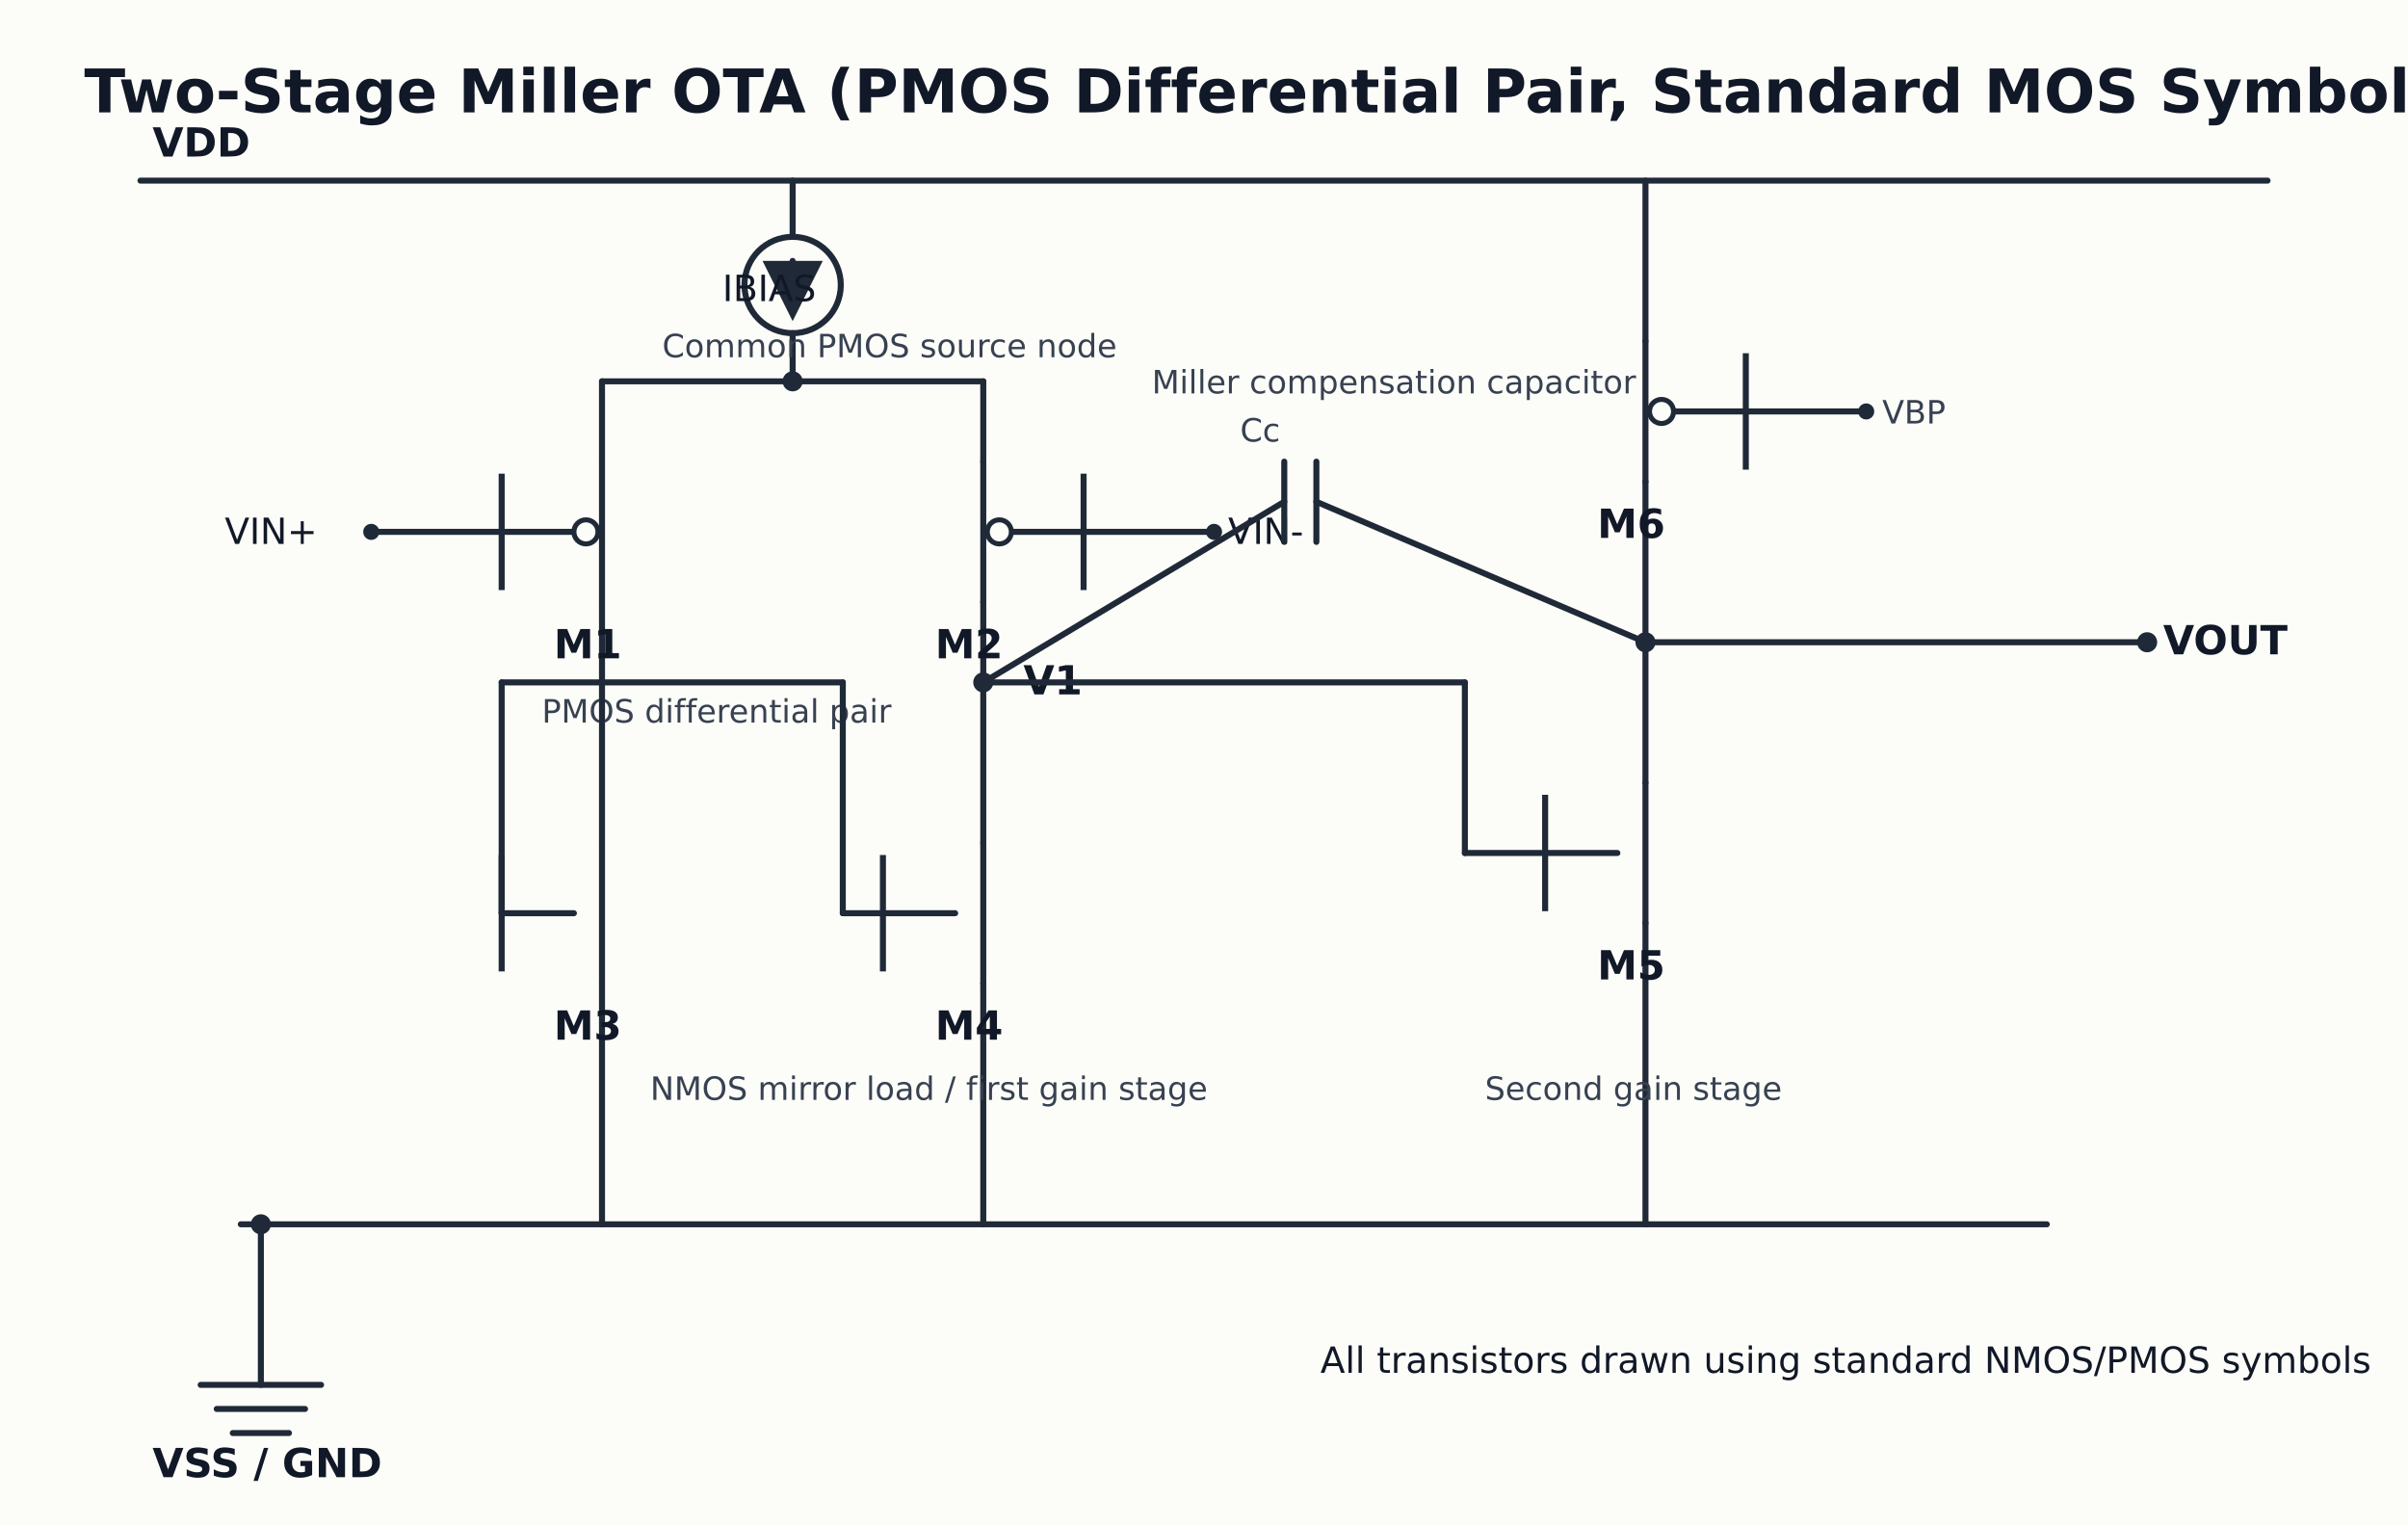
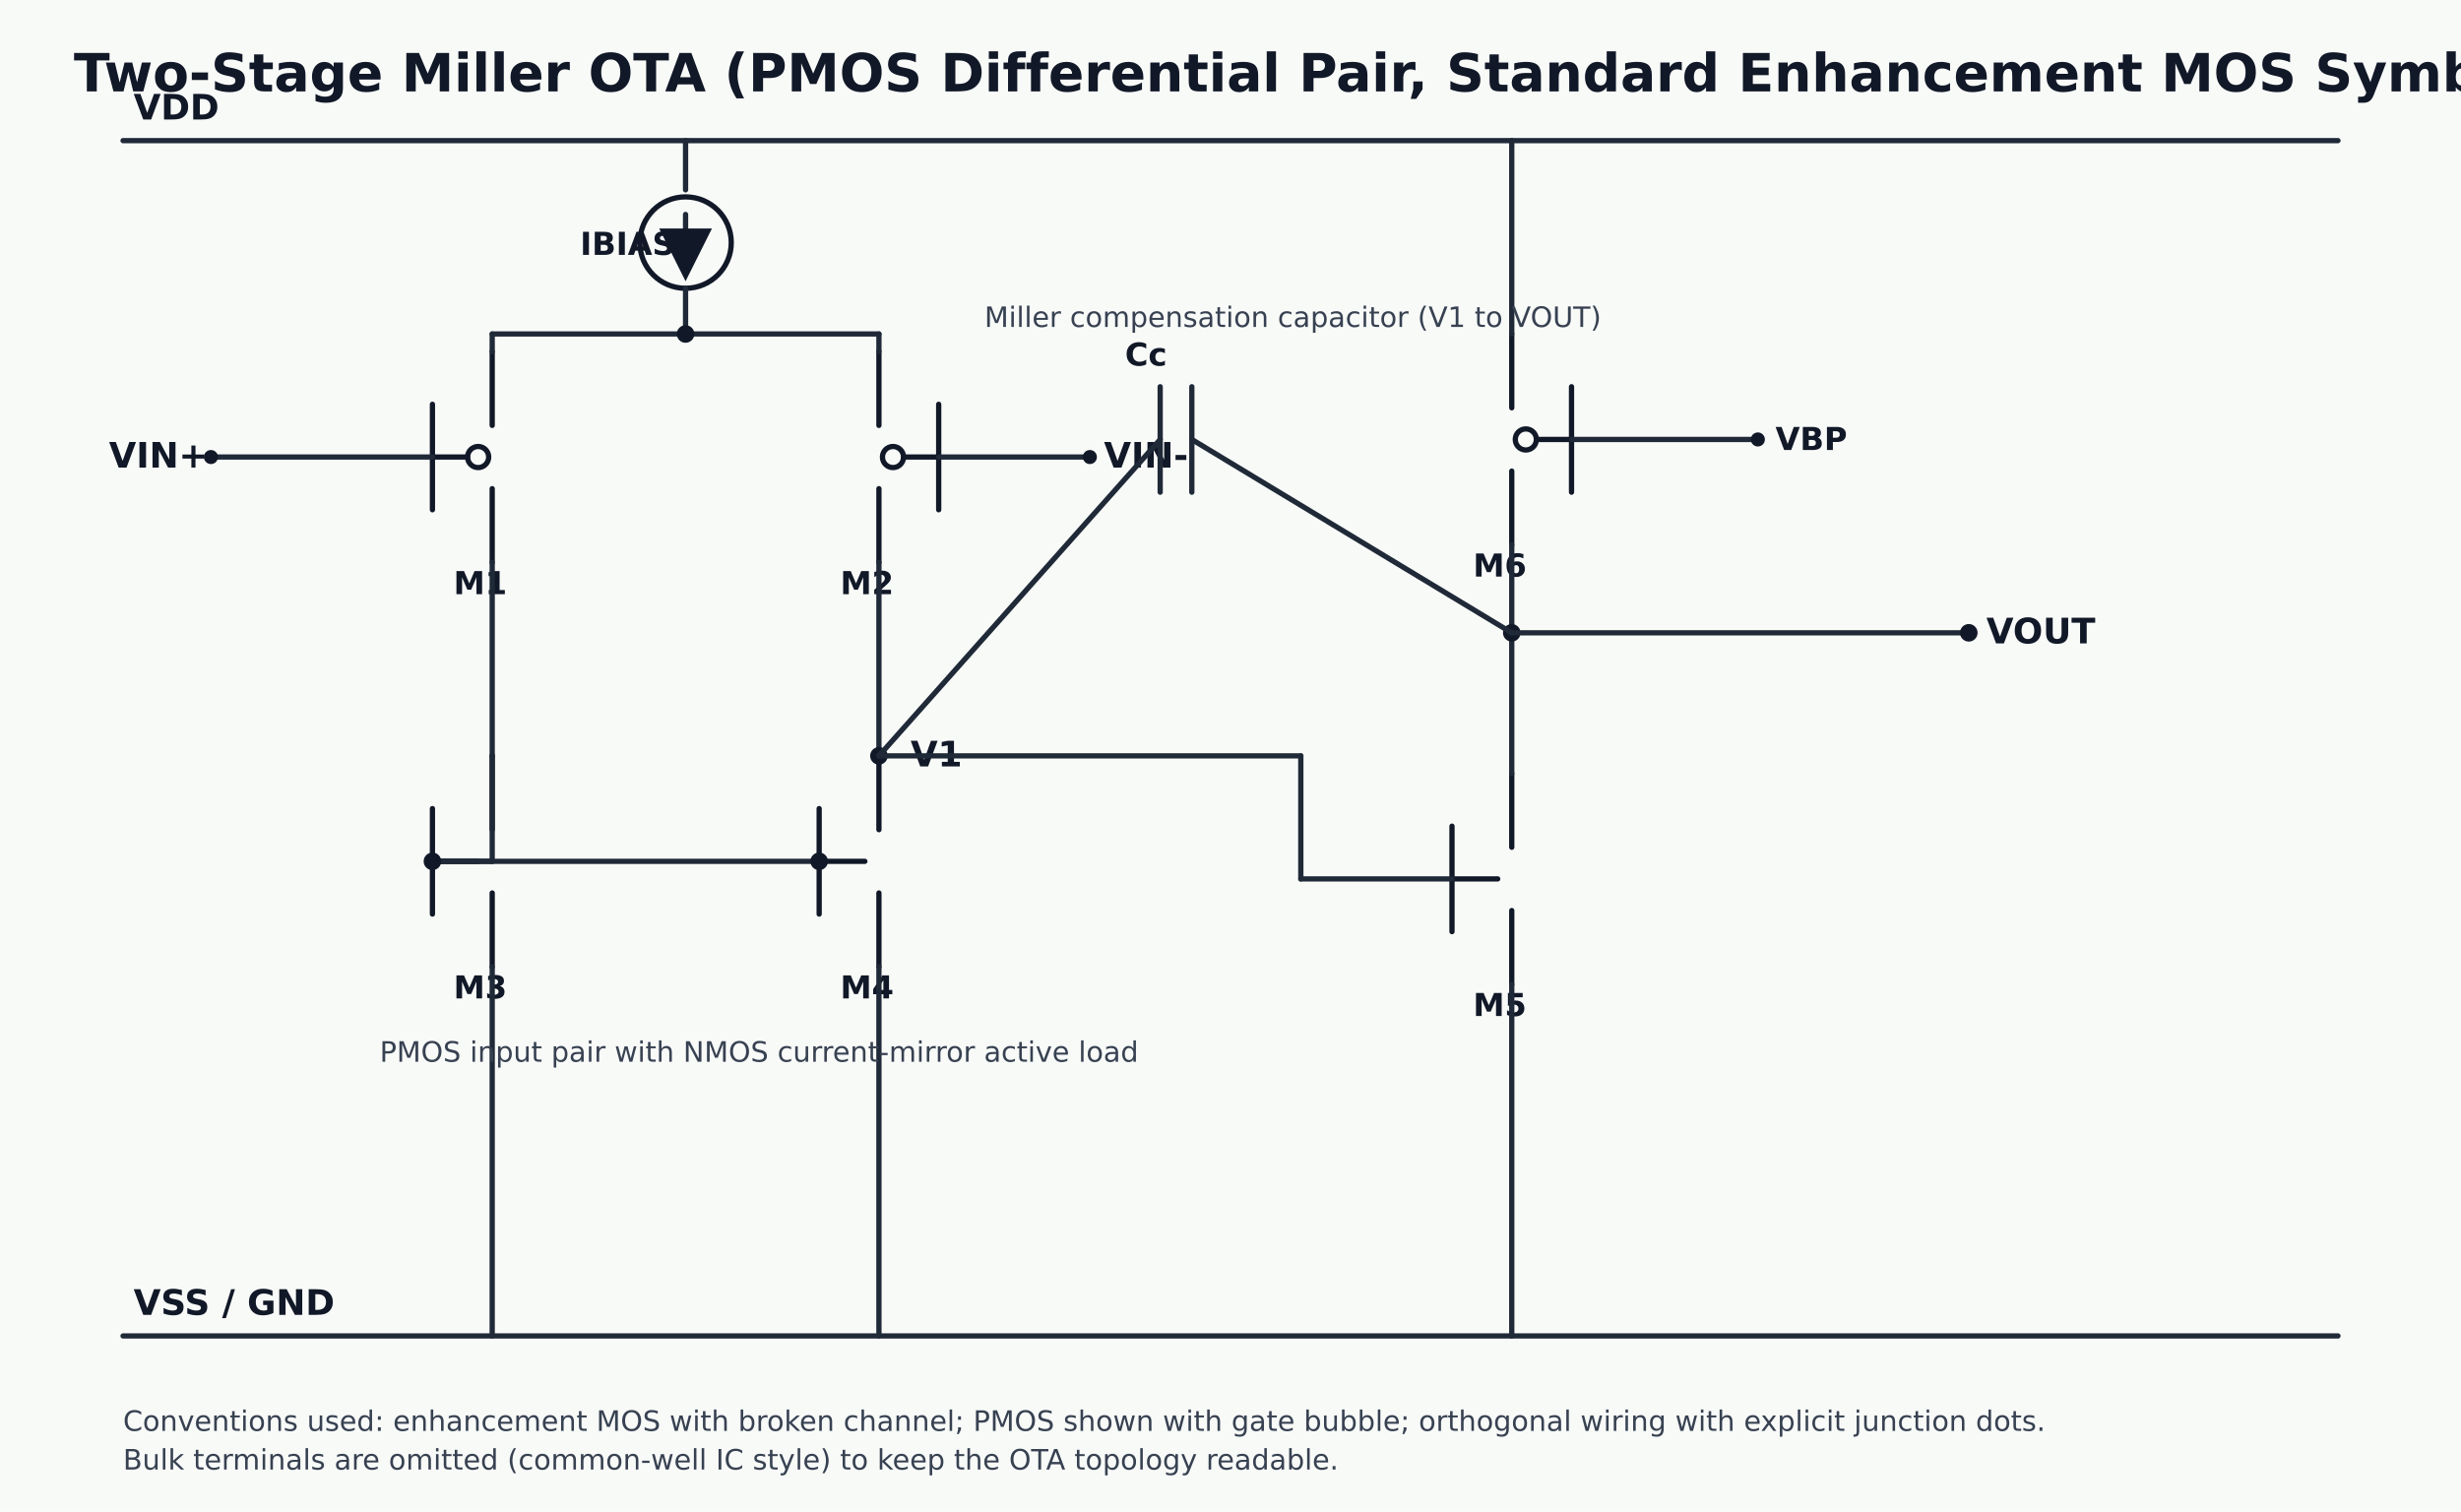
- <svg xmlns="http://www.w3.org/2000/svg" width="1200" height="760" viewBox="0 0 1200 760">
+ <svg xmlns="http://www.w3.org/2000/svg" width="1400" height="860" viewBox="0 0 1400 860">
  <defs>
    <style>
-       .bg { fill: #fcfcf8; }
+       .bg { fill: #f8faf8; }
      .wire { stroke: #1f2937; stroke-width: 3; fill: none; stroke-linecap: round; stroke-linejoin: round; }
-       .sym { stroke: #1f2937; stroke-width: 3; fill: none; stroke-linecap: round; }
-       .gate { stroke: #1f2937; stroke-width: 3; fill: none; }
-       .node { fill: #1f2937; }
-       .bubble { fill: #fcfcf8; stroke: #1f2937; stroke-width: 2.5; }
+       .sym { stroke: #111827; stroke-width: 3; fill: none; stroke-linecap: round; stroke-linejoin: round; }
+       .dot { fill: #111827; }
+       .node { font: 700 20px "DejaVu Sans", sans-serif; fill: #111827; }
+       .label { font: 600 18px "DejaVu Sans", sans-serif; fill: #111827; }
+       .note { font: 500 16px "DejaVu Sans", sans-serif; fill: #374151; }
      .title { font: 700 30px "DejaVu Sans", sans-serif; fill: #111827; }
-       .lbl { font: 600 20px "DejaVu Sans", sans-serif; fill: #111827; }
-       .txt { font: 500 18px "DejaVu Sans", sans-serif; fill: #111827; }
-       .small { font: 500 16px "DejaVu Sans", sans-serif; fill: #374151; }
    </style>
    <marker id="arrow" markerWidth="10" markerHeight="10" refX="8" refY="5" orient="auto">
-       <path d="M0,0 L10,5 L0,10 z" fill="#1f2937" />
+       <path d="M0,0 L10,5 L0,10 z" fill="#111827" />
    </marker>
+     <g id="nmos_l">
+       <line class="sym" x1="0" y1="-60" x2="0" y2="-18" />
+       <line class="sym" x1="0" y1="18" x2="0" y2="60" />
+       <line class="sym" x1="-34" y1="-30" x2="-34" y2="30" />
+       <line class="sym" x1="-34" y1="0" x2="-8" y2="0" />
+     </g>
+     <g id="pmos_l">
+       <line class="sym" x1="0" y1="-60" x2="0" y2="-18" />
+       <line class="sym" x1="0" y1="18" x2="0" y2="60" />
+       <line class="sym" x1="-34" y1="-30" x2="-34" y2="30" />
+       <line class="sym" x1="-34" y1="0" x2="-14" y2="0" />
+       <circle class="sym" cx="-8" cy="0" r="6" />
+     </g>
+     <g id="pmos_r">
+       <line class="sym" x1="0" y1="-60" x2="0" y2="-18" />
+       <line class="sym" x1="0" y1="18" x2="0" y2="60" />
+       <line class="sym" x1="34" y1="-30" x2="34" y2="30" />
+       <line class="sym" x1="34" y1="0" x2="14" y2="0" />
+       <circle class="sym" cx="8" cy="0" r="6" />
+     </g>
  </defs>
-   <rect class="bg" x="0" y="0" width="1200" height="760" />
-   <text class="title" x="42" y="56">Two-Stage Miller OTA (PMOS Differential Pair, Standard MOS Symbols)</text>
-   <line class="wire" x1="70" y1="90" x2="1130" y2="90" />
-   <text class="lbl" x="76" y="78">VDD</text>
-   <line class="wire" x1="120" y1="610" x2="1020" y2="610" />
-   <circle class="node" cx="130" cy="610" r="5" />
-   <line class="wire" x1="130" y1="610" x2="130" y2="690" />
-   <line class="wire" x1="100" y1="690" x2="160" y2="690" />
-   <line class="wire" x1="108" y1="702" x2="152" y2="702" />
-   <line class="wire" x1="116" y1="714" x2="144" y2="714" />
-   <text class="lbl" x="76" y="736">VSS / GND</text>
-   <line class="wire" x1="395" y1="90" x2="395" y2="118" />
-   <circle cx="395" cy="142" r="24" class="sym" />
-   <path class="wire" d="M395 130 L395 154" marker-end="url(#arrow)" />
-   <line class="wire" x1="395" y1="166" x2="395" y2="190" />
-   <text class="txt" x="360" y="150">IBIAS</text>
-   <line class="wire" x1="300" y1="190" x2="490" y2="190" />
-   <circle class="node" cx="395" cy="190" r="5" />
-   <text class="small" x="330" y="178">Common PMOS source node</text>
-   <line class="sym" x1="300" y1="230" x2="300" y2="300" />
-   <line class="wire" x1="300" y1="190" x2="300" y2="230" />
-   <line class="wire" x1="300" y1="300" x2="300" y2="340" />
-   <line class="gate" x1="250" y1="236" x2="250" y2="294" />
-   <line class="wire" x1="250" y1="265" x2="286" y2="265" />
-   <circle class="bubble" cx="292" cy="265" r="6" />
-   <line class="wire" x1="250" y1="265" x2="185" y2="265" />
-   <circle class="node" cx="185" cy="265" r="4" />
-   <text class="txt" x="112" y="271">VIN+</text>
-   <text class="lbl" x="276" y="328">M1</text>
-   <line class="sym" x1="490" y1="230" x2="490" y2="300" />
-   <line class="wire" x1="490" y1="190" x2="490" y2="230" />
-   <line class="wire" x1="490" y1="300" x2="490" y2="340" />
-   <line class="gate" x1="540" y1="236" x2="540" y2="294" />
-   <line class="wire" x1="540" y1="265" x2="504" y2="265" />
-   <circle class="bubble" cx="498" cy="265" r="6" />
-   <line class="wire" x1="540" y1="265" x2="605" y2="265" />
-   <circle class="node" cx="605" cy="265" r="4" />
-   <text class="txt" x="612" y="271">VIN-</text>
-   <text class="lbl" x="466" y="328">M2</text>
-   <text class="small" x="270" y="360">PMOS differential pair</text>
-   <line class="sym" x1="300" y1="420" x2="300" y2="490" />
-   <line class="wire" x1="300" y1="340" x2="300" y2="420" />
-   <line class="wire" x1="300" y1="490" x2="300" y2="610" />
-   <line class="gate" x1="250" y1="426" x2="250" y2="484" />
-   <line class="wire" x1="250" y1="455" x2="286" y2="455" />
-   <line class="wire" x1="250" y1="455" x2="250" y2="340" />
-   <line class="wire" x1="250" y1="340" x2="300" y2="340" />
-   <text class="lbl" x="276" y="518">M3</text>
-   <line class="sym" x1="490" y1="420" x2="490" y2="490" />
-   <line class="wire" x1="490" y1="340" x2="490" y2="420" />
-   <line class="wire" x1="490" y1="490" x2="490" y2="610" />
-   <line class="gate" x1="440" y1="426" x2="440" y2="484" />
-   <line class="wire" x1="440" y1="455" x2="476" y2="455" />
-   <line class="wire" x1="300" y1="340" x2="420" y2="340" />
-   <line class="wire" x1="420" y1="340" x2="420" y2="455" />
-   <line class="wire" x1="420" y1="455" x2="440" y2="455" />
-   <text class="lbl" x="466" y="518">M4</text>
-   <circle class="node" cx="490" cy="340" r="5" />
-   <text class="lbl" x="510" y="346">V1</text>
-   <text class="small" x="324" y="548">NMOS mirror load / first gain stage</text>
-   <line class="wire" x1="490" y1="340" x2="730" y2="340" />
-   <line class="wire" x1="730" y1="340" x2="730" y2="425" />
-   <line class="wire" x1="730" y1="425" x2="770" y2="425" />
-   <line class="sym" x1="820" y1="390" x2="820" y2="460" />
-   <line class="wire" x1="820" y1="320" x2="820" y2="390" />
-   <line class="wire" x1="820" y1="460" x2="820" y2="610" />
-   <line class="gate" x1="770" y1="396" x2="770" y2="454" />
-   <line class="wire" x1="770" y1="425" x2="806" y2="425" />
-   <text class="lbl" x="796" y="488">M5</text>
-   <line class="sym" x1="820" y1="170" x2="820" y2="240" />
-   <line class="wire" x1="820" y1="90" x2="820" y2="170" />
-   <line class="wire" x1="820" y1="240" x2="820" y2="320" />
-   <line class="gate" x1="870" y1="176" x2="870" y2="234" />
-   <line class="wire" x1="870" y1="205" x2="834" y2="205" />
-   <circle class="bubble" cx="828" cy="205" r="6" />
-   <line class="wire" x1="870" y1="205" x2="930" y2="205" />
-   <circle class="node" cx="930" cy="205" r="4" />
-   <text class="small" x="938" y="211">VBP</text>
-   <text class="lbl" x="796" y="268">M6</text>
-   <circle class="node" cx="820" cy="320" r="5" />
-   <line class="wire" x1="820" y1="320" x2="1070" y2="320" />
-   <circle class="node" cx="1070" cy="320" r="5" />
-   <text class="lbl" x="1078" y="326">VOUT</text>
-   <text class="small" x="740" y="548">Second gain stage</text>
-   <line class="wire" x1="640" y1="230" x2="640" y2="270" />
-   <line class="wire" x1="656" y1="230" x2="656" y2="270" />
-   <line class="wire" x1="490" y1="340" x2="640" y2="250" />
-   <line class="wire" x1="656" y1="250" x2="820" y2="320" />
-   <text class="small" x="618" y="220">Cc</text>
-   <text class="small" x="574" y="196">Miller compensation capacitor</text>
-   <text class="txt" x="658" y="684">All transistors drawn using standard NMOS/PMOS symbols</text>
+   <rect class="bg" x="0" y="0" width="1400" height="860" />
+   <text class="title" x="42" y="52">Two-Stage Miller OTA (PMOS Differential Pair, Standard Enhancement MOS Symbols)</text>
+   <line class="wire" x1="70" y1="80" x2="1330" y2="80" />
+   <text class="node" x="76" y="68">VDD</text>
+   <line class="wire" x1="70" y1="760" x2="1330" y2="760" />
+   <text class="node" x="76" y="748">VSS / GND</text>
+   <line class="wire" x1="390" y1="80" x2="390" y2="108" />
+   <circle class="sym" cx="390" cy="138" r="26" />
+   <line class="wire" x1="390" y1="122" x2="390" y2="154" marker-end="url(#arrow)" />
+   <line class="wire" x1="390" y1="164" x2="390" y2="190" />
+   <text class="label" x="330" y="145">IBIAS</text>
+   <use href="#pmos_l" x="280" y="260" />
+   <use href="#pmos_r" x="500" y="260" />
+   <text class="label" x="258" y="338">M1</text>
+   <text class="label" x="478" y="338">M2</text>
+   <line class="wire" x1="280" y1="200" x2="280" y2="190" />
+   <line class="wire" x1="500" y1="200" x2="500" y2="190" />
+   <line class="wire" x1="280" y1="190" x2="500" y2="190" />
+   <circle class="dot" cx="390" cy="190" r="5" />
+   <line class="wire" x1="120" y1="260" x2="246" y2="260" />
+   <circle class="dot" cx="120" cy="260" r="4" />
+   <text class="node" x="62" y="266">VIN+</text>
+   <line class="wire" x1="620" y1="260" x2="534" y2="260" />
+   <circle class="dot" cx="620" cy="260" r="4" />
+   <text class="node" x="628" y="266">VIN-</text>
+   <line class="wire" x1="280" y1="320" x2="280" y2="430" />
+   <line class="wire" x1="500" y1="320" x2="500" y2="430" />
+   <use href="#nmos_l" x="280" y="490" />
+   <use href="#nmos_l" x="500" y="490" />
+   <text class="label" x="258" y="568">M3</text>
+   <text class="label" x="478" y="568">M4</text>
+   <line class="wire" x1="246" y1="490" x2="280" y2="490" />
+   <line class="wire" x1="280" y1="490" x2="280" y2="430" />
+   <line class="wire" x1="246" y1="490" x2="466" y2="490" />
+   <circle class="dot" cx="246" cy="490" r="5" />
+   <circle class="dot" cx="466" cy="490" r="5" />
+   <line class="wire" x1="280" y1="550" x2="280" y2="760" />
+   <line class="wire" x1="500" y1="550" x2="500" y2="760" />
+   <circle class="dot" cx="500" cy="430" r="5" />
+   <text class="node" x="518" y="436">V1</text>
+   <text class="note" x="216" y="604">PMOS input pair with NMOS current-mirror active load</text>
+   <use href="#nmos_l" x="860" y="500" />
+   <use href="#pmos_r" x="860" y="250" />
+   <text class="label" x="838" y="578">M5</text>
+   <text class="label" x="838" y="328">M6</text>
+   <line class="wire" x1="500" y1="430" x2="740" y2="430" />
+   <line class="wire" x1="740" y1="430" x2="740" y2="500" />
+   <line class="wire" x1="740" y1="500" x2="826" y2="500" />
+   <line class="wire" x1="860" y1="440" x2="860" y2="360" />
+   <line class="wire" x1="860" y1="310" x2="860" y2="360" />
+   <circle class="dot" cx="860" cy="360" r="5" />
+   <line class="wire" x1="860" y1="190" x2="860" y2="80" />
+   <line class="wire" x1="860" y1="560" x2="860" y2="760" />
+   <line class="wire" x1="894" y1="250" x2="1000" y2="250" />
+   <circle class="dot" cx="1000" cy="250" r="4" />
+   <text class="label" x="1010" y="256">VBP</text>
+   <line class="wire" x1="860" y1="360" x2="1120" y2="360" />
+   <circle class="dot" cx="1120" cy="360" r="5" />
+   <text class="node" x="1130" y="366">VOUT</text>
+   <line class="wire" x1="660" y1="220" x2="660" y2="280" />
+   <line class="wire" x1="678" y1="220" x2="678" y2="280" />
+   <line class="wire" x1="500" y1="430" x2="660" y2="250" />
+   <line class="wire" x1="678" y1="250" x2="860" y2="360" />
+   <text class="label" x="640" y="208">Cc</text>
+   <text class="note" x="560" y="186">Miller compensation capacitor (V1 to VOUT)</text>
+   <text class="note" x="70" y="814">Conventions used: enhancement MOS with broken channel; PMOS shown with gate bubble; orthogonal wiring with explicit junction dots.</text>
+   <text class="note" x="70" y="836">Bulk terminals are omitted (common-well IC style) to keep the OTA topology readable.</text>
</svg>
